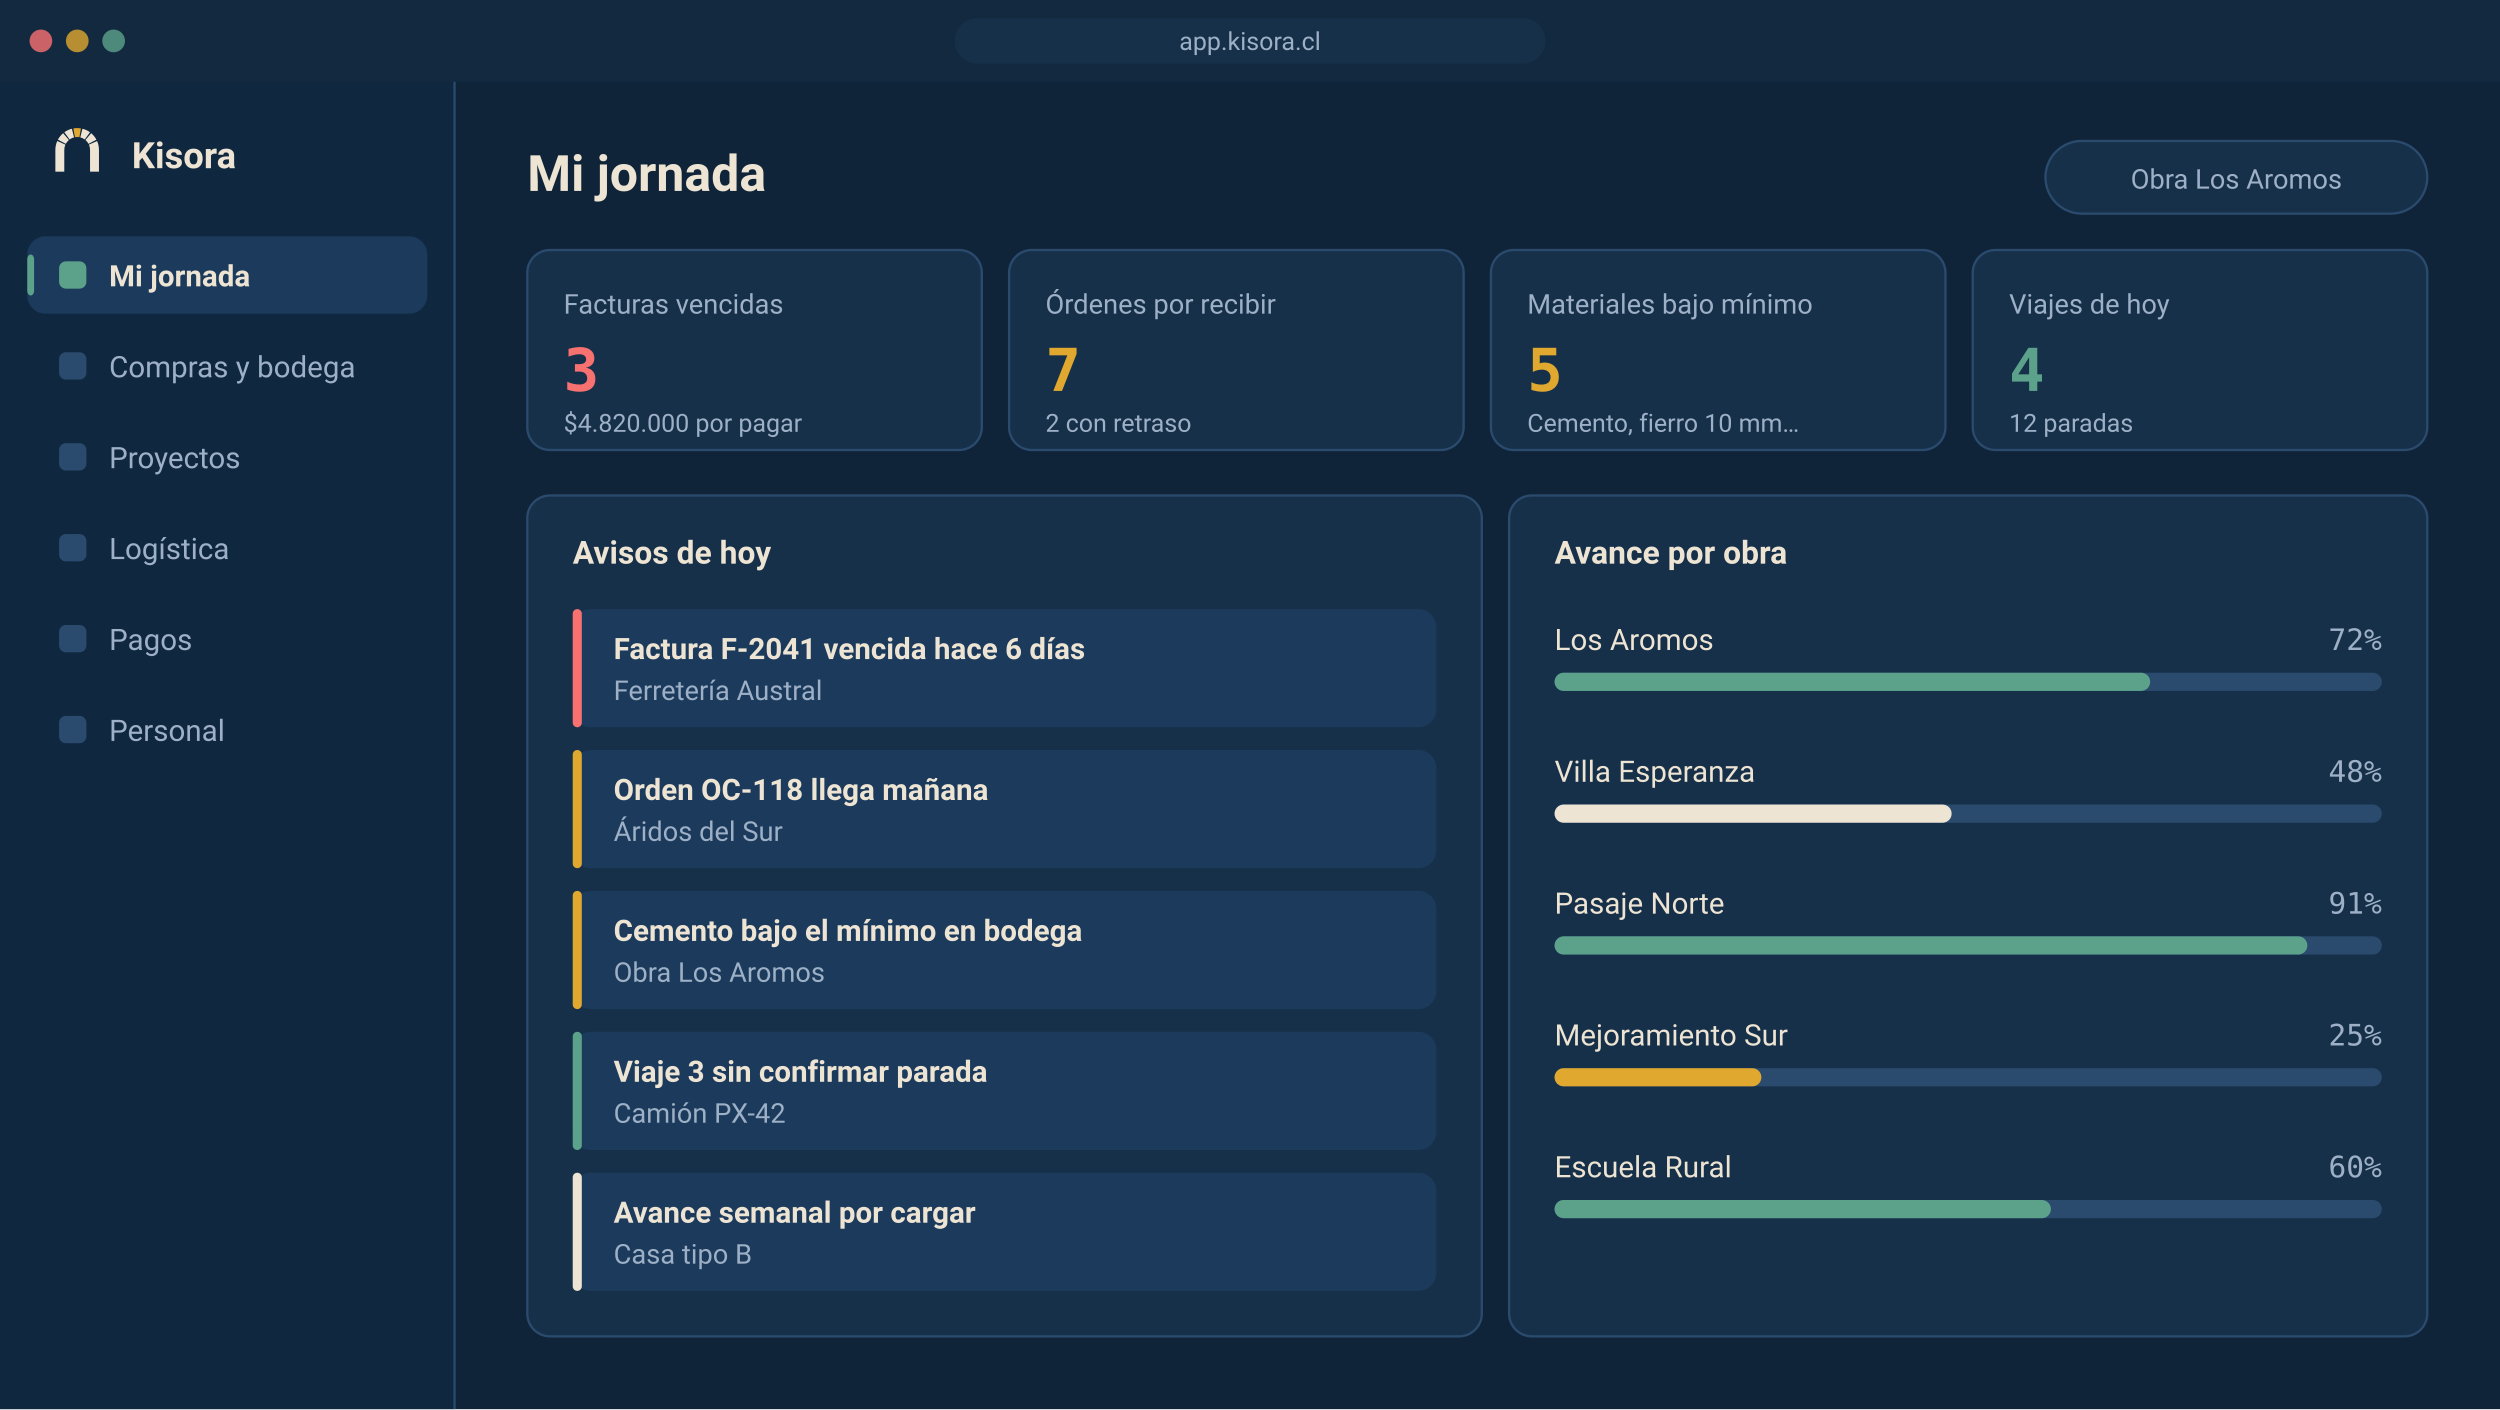
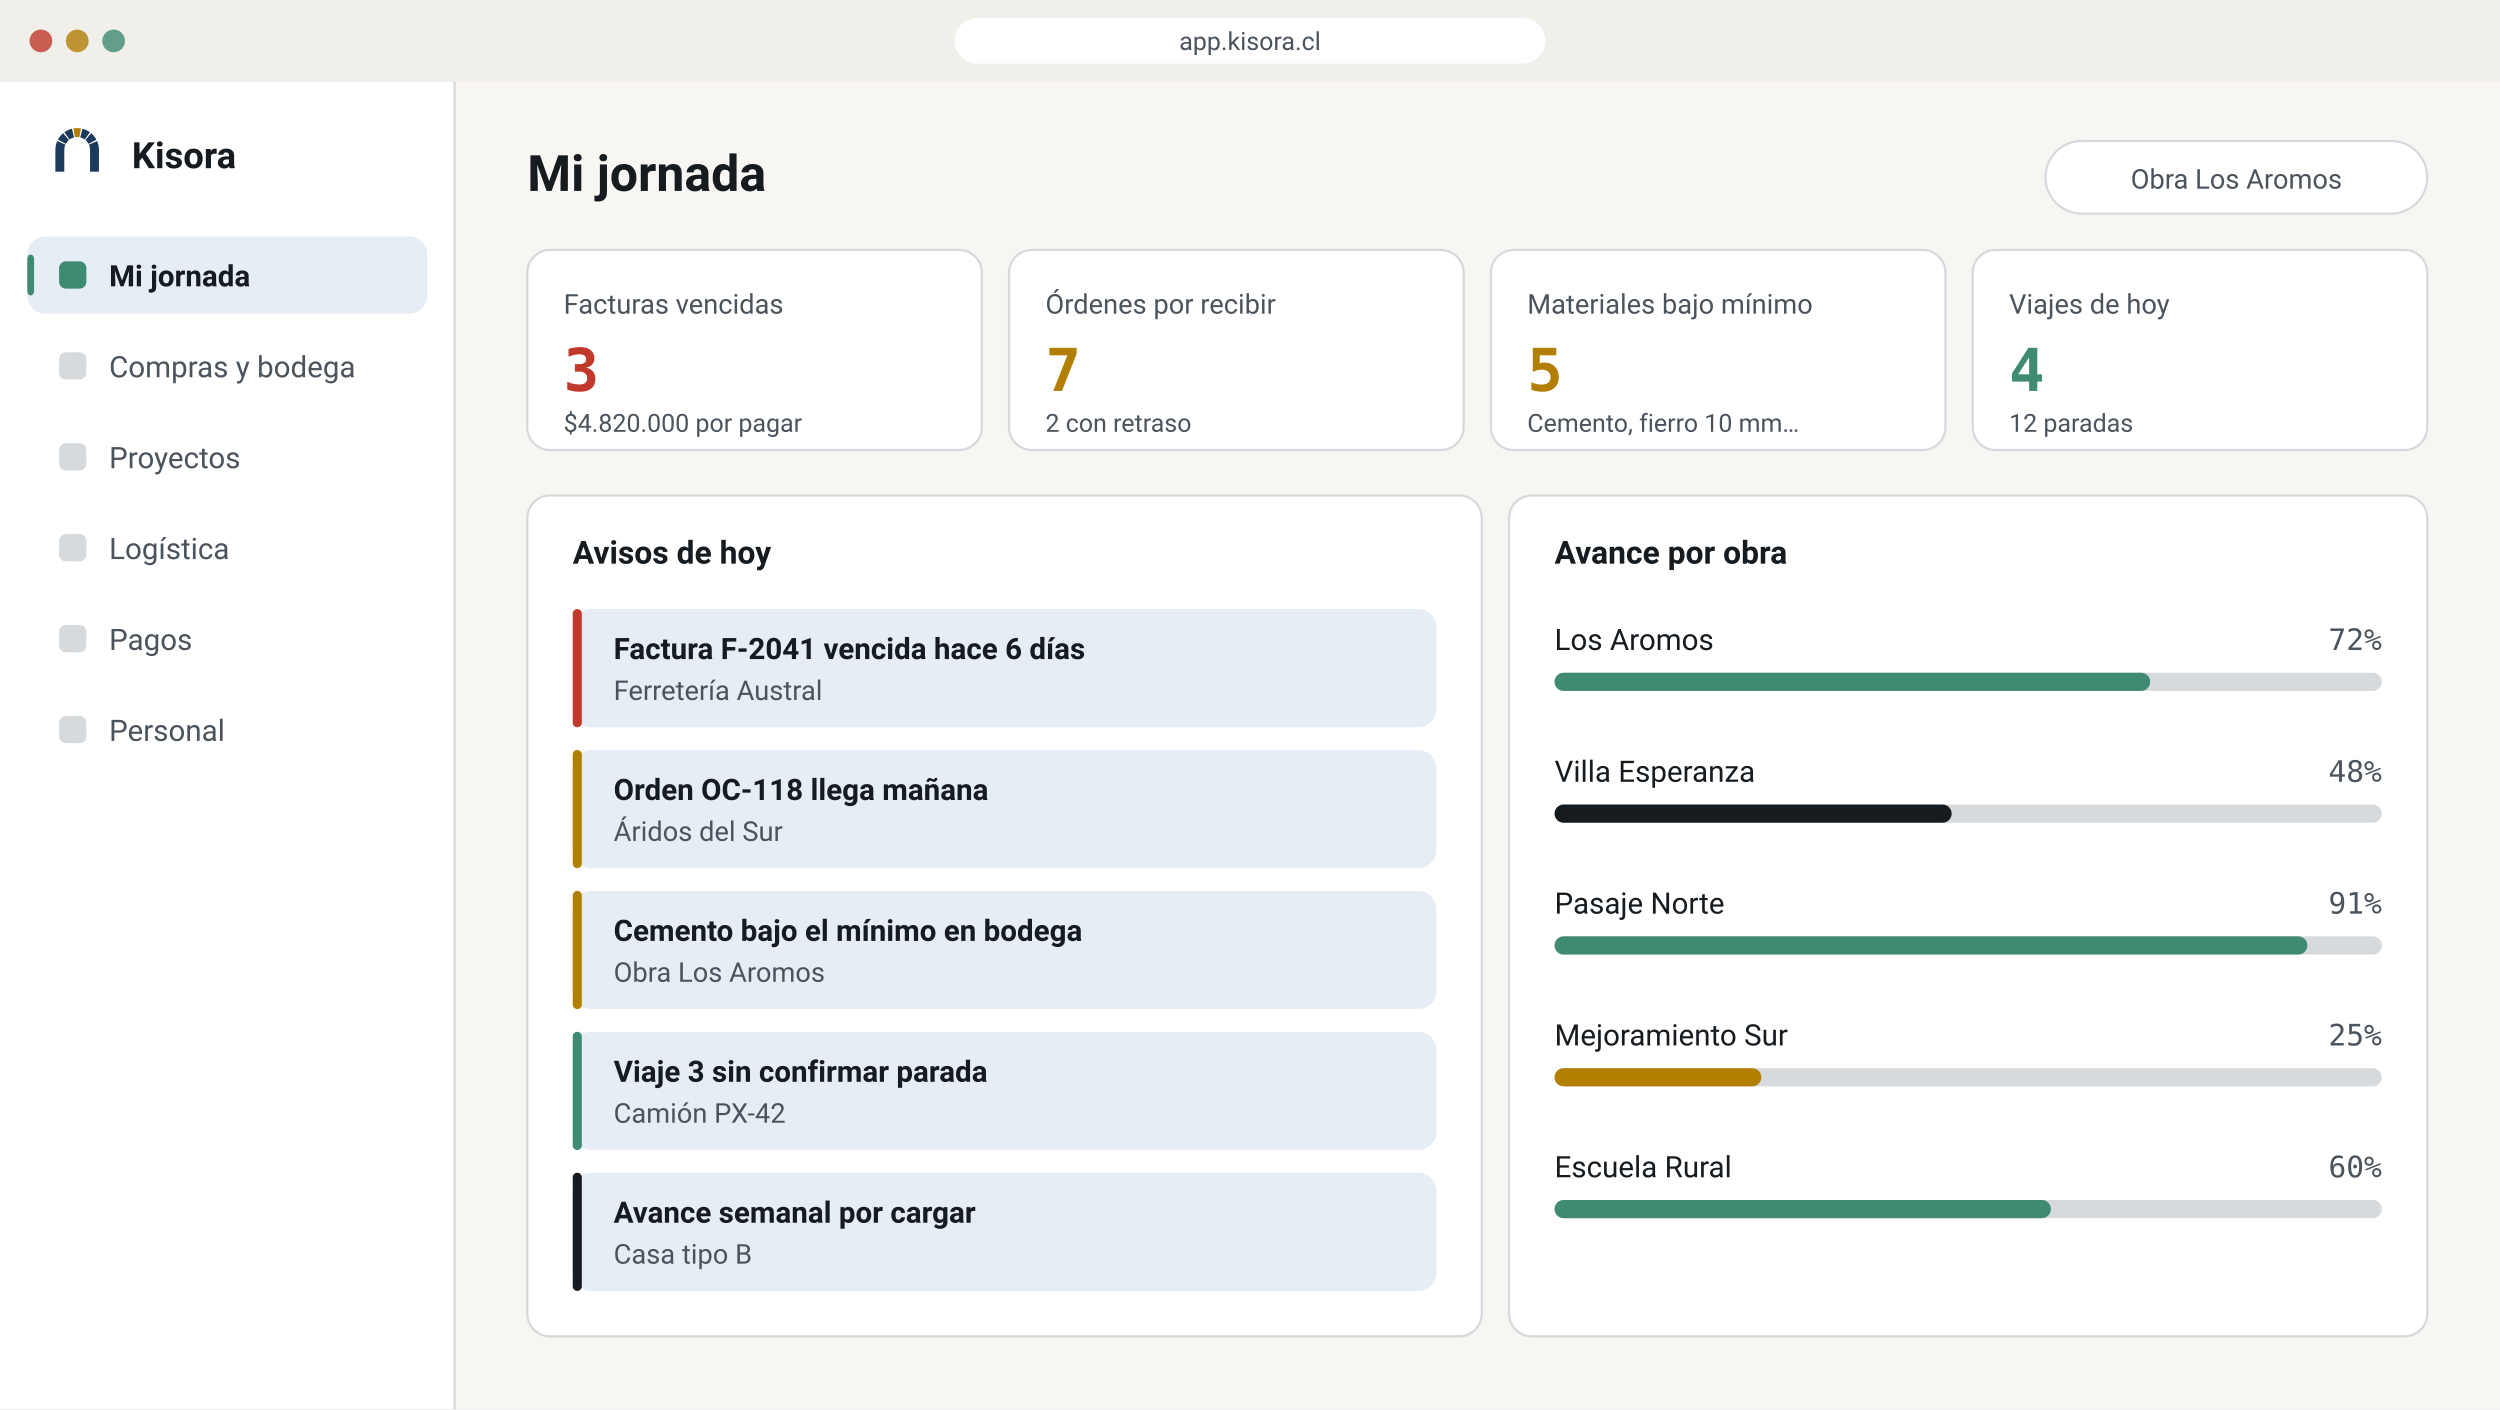
<svg xmlns="http://www.w3.org/2000/svg" viewBox="0 0 1100 620" width="1100" height="620">
-   <rect x="0" y="0" width="1100" height="620" rx="0" fill="#0F2438" />
-   <rect x="0" y="0" width="1100" height="36" rx="0" fill="#12293F" />
-   <circle cx="18" cy="18" r="5" fill="#F87171" fill-opacity=".8" />
-   <circle cx="34" cy="18" r="5" fill="#E0A82E" fill-opacity=".8" />
-   <circle cx="50" cy="18" r="5" fill="#5CA28B" fill-opacity=".8" />
-   <rect x="420" y="8" width="260" height="20" rx="10" fill="#16304A" />
-   <text x="550" y="22" font-size="11" fill="#9DB0C6" font-weight="400" text-anchor="middle" font-family="'Segoe UI',Roboto,Helvetica,Arial,sans-serif">app.kisora.cl</text>
-   <rect x="0" y="36" width="200" height="584" rx="0" fill="#102740" />
-   <line x1="200" y1="36" x2="200" y2="620" stroke="#2B4B6E" />
+   <rect x="0" y="0" width="1100" height="620" rx="0" fill="#F7F6F3" />
+   <rect x="0" y="0" width="1100" height="36" rx="0" fill="#F1EFEA" />
+   <circle cx="18" cy="18" r="5" fill="#C0392B" fill-opacity=".8" />
+   <circle cx="34" cy="18" r="5" fill="#B27F02" fill-opacity=".8" />
+   <circle cx="50" cy="18" r="5" fill="#3F8A72" fill-opacity=".8" />
+   <rect x="420" y="8" width="260" height="20" rx="10" fill="#FFFFFF" />
+   <text x="550" y="22" font-size="11" fill="#4B535D" font-weight="400" text-anchor="middle" font-family="'Segoe UI',Roboto,Helvetica,Arial,sans-serif">app.kisora.cl</text>
+   <rect x="0" y="36" width="200" height="584" rx="0" fill="#FFFFFF" />
+   <line x1="200" y1="36" x2="200" y2="620" stroke="#D6DADC" />
  <g transform="translate(20 52) scale(.109)">
-     <path fill="#E0A82E" d="M112.72 41.34A88 88 0 0 1 143.28 41.34L137.03 76.79A52 52 0 0 0 118.97 76.79Z" />
-     <path fill="#EDE4D3" d="M208.39 92.21A88 88 0 0 1 216 128L216 216L180 216L180 128A52 52 0 0 0 175.5 106.85Z" />
-     <path fill="#EDE4D3" d="M184.57 60.59A88 88 0 0 1 205.7 86.69L173.91 103.59A52 52 0 0 0 161.42 88.17Z" />
-     <path fill="#EDE4D3" d="M149.29 42.61A88 88 0 0 1 179.73 56.81L158.56 85.93A52 52 0 0 0 140.58 77.54Z" />
-     <path fill="#EDE4D3" d="M47.61 92.21A88 88 0 0 0 40 128L40 216L76 216L76 128A52 52 0 0 1 80.5 106.85Z" />
-     <path fill="#EDE4D3" d="M71.43 60.59A88 88 0 0 0 50.3 86.69L82.09 103.59A52 52 0 0 1 94.58 88.17Z" />
-     <path fill="#EDE4D3" d="M106.71 42.61A88 88 0 0 0 76.27 56.81L97.44 85.93A52 52 0 0 1 115.42 77.54Z" />
+     <path fill="#B27F02" d="M112.72 41.34A88 88 0 0 1 143.28 41.34L137.03 76.79A52 52 0 0 0 118.97 76.79Z" />
+     <path fill="#1B3A5C" d="M208.39 92.21A88 88 0 0 1 216 128L216 216L180 216L180 128A52 52 0 0 0 175.5 106.85Z" />
+     <path fill="#1B3A5C" d="M184.57 60.59A88 88 0 0 1 205.7 86.69L173.91 103.59A52 52 0 0 0 161.42 88.17Z" />
+     <path fill="#1B3A5C" d="M149.29 42.61A88 88 0 0 1 179.73 56.81L158.56 85.93A52 52 0 0 0 140.58 77.54Z" />
+     <path fill="#1B3A5C" d="M47.61 92.21A88 88 0 0 0 40 128L40 216L76 216L76 128A52 52 0 0 1 80.5 106.85Z" />
+     <path fill="#1B3A5C" d="M71.43 60.59A88 88 0 0 0 50.3 86.69L82.09 103.59A52 52 0 0 1 94.58 88.17Z" />
+     <path fill="#1B3A5C" d="M106.71 42.61A88 88 0 0 0 76.27 56.81L97.44 85.93A52 52 0 0 1 115.42 77.54Z" />
  </g>
-   <text x="58" y="74" font-size="16" fill="#EDE4D3" font-weight="700" font-family="'Segoe UI',Roboto,Helvetica,Arial,sans-serif">Kisora</text>
-   <rect x="12" y="104" width="176" height="34" rx="8" fill="#1B3A5C" />
-   <rect x="12" y="112" width="3" height="18" rx="2" fill="#5CA28B" />
-   <rect x="26" y="115" width="12" height="12" rx="3" fill="#5CA28B" />
-   <text x="48" y="126" font-size="13" fill="#EDE4D3" font-weight="600" text-anchor="start" font-family="'Segoe UI',Roboto,Helvetica,Arial,sans-serif">Mi jornada</text>
-   <rect x="26" y="155" width="12" height="12" rx="3" fill="#2B4B6E" />
-   <text x="48" y="166" font-size="13" fill="#9DB0C6" font-weight="400" text-anchor="start" font-family="'Segoe UI',Roboto,Helvetica,Arial,sans-serif">Compras y bodega</text>
-   <rect x="26" y="195" width="12" height="12" rx="3" fill="#2B4B6E" />
-   <text x="48" y="206" font-size="13" fill="#9DB0C6" font-weight="400" text-anchor="start" font-family="'Segoe UI',Roboto,Helvetica,Arial,sans-serif">Proyectos</text>
-   <rect x="26" y="235" width="12" height="12" rx="3" fill="#2B4B6E" />
-   <text x="48" y="246" font-size="13" fill="#9DB0C6" font-weight="400" text-anchor="start" font-family="'Segoe UI',Roboto,Helvetica,Arial,sans-serif">Logística</text>
-   <rect x="26" y="275" width="12" height="12" rx="3" fill="#2B4B6E" />
-   <text x="48" y="286" font-size="13" fill="#9DB0C6" font-weight="400" text-anchor="start" font-family="'Segoe UI',Roboto,Helvetica,Arial,sans-serif">Pagos</text>
-   <rect x="26" y="315" width="12" height="12" rx="3" fill="#2B4B6E" />
-   <text x="48" y="326" font-size="13" fill="#9DB0C6" font-weight="400" text-anchor="start" font-family="'Segoe UI',Roboto,Helvetica,Arial,sans-serif">Personal</text>
-   <text x="232" y="84" font-size="22" fill="#EDE4D3" font-weight="700" text-anchor="start" font-family="'Segoe UI',Roboto,Helvetica,Arial,sans-serif">Mi jornada</text>
-   <rect x="900" y="62" width="168" height="32" rx="16" fill="#16304A" stroke="#2B4B6E" />
-   <text x="984" y="83" font-size="12" fill="#9DB0C6" font-weight="400" text-anchor="middle" font-family="'Segoe UI',Roboto,Helvetica,Arial,sans-serif">Obra Los Aromos</text>
-   <rect x="232" y="110" width="200" height="88" rx="10" fill="#16304A" stroke="#2B4B6E" />
-   <text x="248" y="138" font-size="12" fill="#9DB0C6" font-weight="400" text-anchor="start" font-family="'Segoe UI',Roboto,Helvetica,Arial,sans-serif">Facturas vencidas</text>
-   <text x="248" y="172" font-size="26" fill="#F87171" font-weight="700" text-anchor="start" font-family="ui-monospace,Consolas,Menlo,monospace">3</text>
-   <text x="248" y="190" font-size="11" fill="#9DB0C6" font-weight="400" text-anchor="start" font-family="'Segoe UI',Roboto,Helvetica,Arial,sans-serif">$4.820.000 por pagar</text>
-   <rect x="444" y="110" width="200" height="88" rx="10" fill="#16304A" stroke="#2B4B6E" />
-   <text x="460" y="138" font-size="12" fill="#9DB0C6" font-weight="400" text-anchor="start" font-family="'Segoe UI',Roboto,Helvetica,Arial,sans-serif">Órdenes por recibir</text>
-   <text x="460" y="172" font-size="26" fill="#E0A82E" font-weight="700" text-anchor="start" font-family="ui-monospace,Consolas,Menlo,monospace">7</text>
-   <text x="460" y="190" font-size="11" fill="#9DB0C6" font-weight="400" text-anchor="start" font-family="'Segoe UI',Roboto,Helvetica,Arial,sans-serif">2 con retraso</text>
-   <rect x="656" y="110" width="200" height="88" rx="10" fill="#16304A" stroke="#2B4B6E" />
-   <text x="672" y="138" font-size="12" fill="#9DB0C6" font-weight="400" text-anchor="start" font-family="'Segoe UI',Roboto,Helvetica,Arial,sans-serif">Materiales bajo mínimo</text>
-   <text x="672" y="172" font-size="26" fill="#E0A82E" font-weight="700" text-anchor="start" font-family="ui-monospace,Consolas,Menlo,monospace">5</text>
-   <text x="672" y="190" font-size="11" fill="#9DB0C6" font-weight="400" text-anchor="start" font-family="'Segoe UI',Roboto,Helvetica,Arial,sans-serif">Cemento, fierro 10 mm…</text>
-   <rect x="868" y="110" width="200" height="88" rx="10" fill="#16304A" stroke="#2B4B6E" />
-   <text x="884" y="138" font-size="12" fill="#9DB0C6" font-weight="400" text-anchor="start" font-family="'Segoe UI',Roboto,Helvetica,Arial,sans-serif">Viajes de hoy</text>
-   <text x="884" y="172" font-size="26" fill="#5CA28B" font-weight="700" text-anchor="start" font-family="ui-monospace,Consolas,Menlo,monospace">4</text>
-   <text x="884" y="190" font-size="11" fill="#9DB0C6" font-weight="400" text-anchor="start" font-family="'Segoe UI',Roboto,Helvetica,Arial,sans-serif">12 paradas</text>
-   <rect x="232" y="218" width="420" height="370" rx="10" fill="#16304A" stroke="#2B4B6E" />
-   <text x="252" y="248" font-size="14" fill="#EDE4D3" font-weight="700" text-anchor="start" font-family="'Segoe UI',Roboto,Helvetica,Arial,sans-serif">Avisos de hoy</text>
-   <rect x="252" y="268" width="380" height="52" rx="8" fill="#1B3A5C" />
-   <rect x="252" y="268" width="4" height="52" rx="2" fill="#F87171" />
-   <text x="270" y="290" font-size="13" fill="#EDE4D3" font-weight="600" text-anchor="start" font-family="'Segoe UI',Roboto,Helvetica,Arial,sans-serif">Factura F-2041 vencida hace 6 días</text>
-   <text x="270" y="308" font-size="12" fill="#9DB0C6" font-weight="400" text-anchor="start" font-family="'Segoe UI',Roboto,Helvetica,Arial,sans-serif">Ferretería Austral</text>
-   <rect x="252" y="330" width="380" height="52" rx="8" fill="#1B3A5C" />
-   <rect x="252" y="330" width="4" height="52" rx="2" fill="#E0A82E" />
-   <text x="270" y="352" font-size="13" fill="#EDE4D3" font-weight="600" text-anchor="start" font-family="'Segoe UI',Roboto,Helvetica,Arial,sans-serif">Orden OC-118 llega mañana</text>
-   <text x="270" y="370" font-size="12" fill="#9DB0C6" font-weight="400" text-anchor="start" font-family="'Segoe UI',Roboto,Helvetica,Arial,sans-serif">Áridos del Sur</text>
-   <rect x="252" y="392" width="380" height="52" rx="8" fill="#1B3A5C" />
-   <rect x="252" y="392" width="4" height="52" rx="2" fill="#E0A82E" />
-   <text x="270" y="414" font-size="13" fill="#EDE4D3" font-weight="600" text-anchor="start" font-family="'Segoe UI',Roboto,Helvetica,Arial,sans-serif">Cemento bajo el mínimo en bodega</text>
-   <text x="270" y="432" font-size="12" fill="#9DB0C6" font-weight="400" text-anchor="start" font-family="'Segoe UI',Roboto,Helvetica,Arial,sans-serif">Obra Los Aromos</text>
-   <rect x="252" y="454" width="380" height="52" rx="8" fill="#1B3A5C" />
-   <rect x="252" y="454" width="4" height="52" rx="2" fill="#5CA28B" />
-   <text x="270" y="476" font-size="13" fill="#EDE4D3" font-weight="600" text-anchor="start" font-family="'Segoe UI',Roboto,Helvetica,Arial,sans-serif">Viaje 3 sin confirmar parada</text>
-   <text x="270" y="494" font-size="12" fill="#9DB0C6" font-weight="400" text-anchor="start" font-family="'Segoe UI',Roboto,Helvetica,Arial,sans-serif">Camión PX-42</text>
-   <rect x="252" y="516" width="380" height="52" rx="8" fill="#1B3A5C" />
-   <rect x="252" y="516" width="4" height="52" rx="2" fill="#EDE4D3" />
-   <text x="270" y="538" font-size="13" fill="#EDE4D3" font-weight="600" text-anchor="start" font-family="'Segoe UI',Roboto,Helvetica,Arial,sans-serif">Avance semanal por cargar</text>
-   <text x="270" y="556" font-size="12" fill="#9DB0C6" font-weight="400" text-anchor="start" font-family="'Segoe UI',Roboto,Helvetica,Arial,sans-serif">Casa tipo B</text>
-   <rect x="664" y="218" width="404" height="370" rx="10" fill="#16304A" stroke="#2B4B6E" />
-   <text x="684" y="248" font-size="14" fill="#EDE4D3" font-weight="700" text-anchor="start" font-family="'Segoe UI',Roboto,Helvetica,Arial,sans-serif">Avance por obra</text>
-   <text x="684" y="286" font-size="13" fill="#EDE4D3" font-weight="400" text-anchor="start" font-family="'Segoe UI',Roboto,Helvetica,Arial,sans-serif">Los Aromos</text>
-   <text x="1048" y="286" font-size="13" fill="#9DB0C6" font-weight="400" text-anchor="end" font-family="ui-monospace,Consolas,Menlo,monospace">72%</text>
-   <rect x="684" y="296" width="364" height="8" rx="4" fill="#2B4B6E" />
-   <rect x="684" y="296" width="262.08" height="8" rx="4" fill="#5CA28B" />
-   <text x="684" y="344" font-size="13" fill="#EDE4D3" font-weight="400" text-anchor="start" font-family="'Segoe UI',Roboto,Helvetica,Arial,sans-serif">Villa Esperanza</text>
-   <text x="1048" y="344" font-size="13" fill="#9DB0C6" font-weight="400" text-anchor="end" font-family="ui-monospace,Consolas,Menlo,monospace">48%</text>
-   <rect x="684" y="354" width="364" height="8" rx="4" fill="#2B4B6E" />
-   <rect x="684" y="354" width="174.72" height="8" rx="4" fill="#EDE4D3" />
-   <text x="684" y="402" font-size="13" fill="#EDE4D3" font-weight="400" text-anchor="start" font-family="'Segoe UI',Roboto,Helvetica,Arial,sans-serif">Pasaje Norte</text>
-   <text x="1048" y="402" font-size="13" fill="#9DB0C6" font-weight="400" text-anchor="end" font-family="ui-monospace,Consolas,Menlo,monospace">91%</text>
-   <rect x="684" y="412" width="364" height="8" rx="4" fill="#2B4B6E" />
-   <rect x="684" y="412" width="331.24" height="8" rx="4" fill="#5CA28B" />
-   <text x="684" y="460" font-size="13" fill="#EDE4D3" font-weight="400" text-anchor="start" font-family="'Segoe UI',Roboto,Helvetica,Arial,sans-serif">Mejoramiento Sur</text>
-   <text x="1048" y="460" font-size="13" fill="#9DB0C6" font-weight="400" text-anchor="end" font-family="ui-monospace,Consolas,Menlo,monospace">25%</text>
-   <rect x="684" y="470" width="364" height="8" rx="4" fill="#2B4B6E" />
-   <rect x="684" y="470" width="91.0" height="8" rx="4" fill="#E0A82E" />
-   <text x="684" y="518" font-size="13" fill="#EDE4D3" font-weight="400" text-anchor="start" font-family="'Segoe UI',Roboto,Helvetica,Arial,sans-serif">Escuela Rural</text>
-   <text x="1048" y="518" font-size="13" fill="#9DB0C6" font-weight="400" text-anchor="end" font-family="ui-monospace,Consolas,Menlo,monospace">60%</text>
-   <rect x="684" y="528" width="364" height="8" rx="4" fill="#2B4B6E" />
-   <rect x="684" y="528" width="218.4" height="8" rx="4" fill="#5CA28B" />
+   <text x="58" y="74" font-size="16" fill="#161B20" font-weight="700" font-family="'Segoe UI',Roboto,Helvetica,Arial,sans-serif">Kisora</text>
+   <rect x="12" y="104" width="176" height="34" rx="8" fill="#E6EDF5" />
+   <rect x="12" y="112" width="3" height="18" rx="2" fill="#3F8A72" />
+   <rect x="26" y="115" width="12" height="12" rx="3" fill="#3F8A72" />
+   <text x="48" y="126" font-size="13" fill="#161B20" font-weight="600" text-anchor="start" font-family="'Segoe UI',Roboto,Helvetica,Arial,sans-serif">Mi jornada</text>
+   <rect x="26" y="155" width="12" height="12" rx="3" fill="#D6DADC" />
+   <text x="48" y="166" font-size="13" fill="#4B535D" font-weight="400" text-anchor="start" font-family="'Segoe UI',Roboto,Helvetica,Arial,sans-serif">Compras y bodega</text>
+   <rect x="26" y="195" width="12" height="12" rx="3" fill="#D6DADC" />
+   <text x="48" y="206" font-size="13" fill="#4B535D" font-weight="400" text-anchor="start" font-family="'Segoe UI',Roboto,Helvetica,Arial,sans-serif">Proyectos</text>
+   <rect x="26" y="235" width="12" height="12" rx="3" fill="#D6DADC" />
+   <text x="48" y="246" font-size="13" fill="#4B535D" font-weight="400" text-anchor="start" font-family="'Segoe UI',Roboto,Helvetica,Arial,sans-serif">Logística</text>
+   <rect x="26" y="275" width="12" height="12" rx="3" fill="#D6DADC" />
+   <text x="48" y="286" font-size="13" fill="#4B535D" font-weight="400" text-anchor="start" font-family="'Segoe UI',Roboto,Helvetica,Arial,sans-serif">Pagos</text>
+   <rect x="26" y="315" width="12" height="12" rx="3" fill="#D6DADC" />
+   <text x="48" y="326" font-size="13" fill="#4B535D" font-weight="400" text-anchor="start" font-family="'Segoe UI',Roboto,Helvetica,Arial,sans-serif">Personal</text>
+   <text x="232" y="84" font-size="22" fill="#161B20" font-weight="700" text-anchor="start" font-family="'Segoe UI',Roboto,Helvetica,Arial,sans-serif">Mi jornada</text>
+   <rect x="900" y="62" width="168" height="32" rx="16" fill="#FFFFFF" stroke="#D6DADC" />
+   <text x="984" y="83" font-size="12" fill="#4B535D" font-weight="400" text-anchor="middle" font-family="'Segoe UI',Roboto,Helvetica,Arial,sans-serif">Obra Los Aromos</text>
+   <rect x="232" y="110" width="200" height="88" rx="10" fill="#FFFFFF" stroke="#D6DADC" />
+   <text x="248" y="138" font-size="12" fill="#4B535D" font-weight="400" text-anchor="start" font-family="'Segoe UI',Roboto,Helvetica,Arial,sans-serif">Facturas vencidas</text>
+   <text x="248" y="172" font-size="26" fill="#C0392B" font-weight="700" text-anchor="start" font-family="ui-monospace,Consolas,Menlo,monospace">3</text>
+   <text x="248" y="190" font-size="11" fill="#4B535D" font-weight="400" text-anchor="start" font-family="'Segoe UI',Roboto,Helvetica,Arial,sans-serif">$4.820.000 por pagar</text>
+   <rect x="444" y="110" width="200" height="88" rx="10" fill="#FFFFFF" stroke="#D6DADC" />
+   <text x="460" y="138" font-size="12" fill="#4B535D" font-weight="400" text-anchor="start" font-family="'Segoe UI',Roboto,Helvetica,Arial,sans-serif">Órdenes por recibir</text>
+   <text x="460" y="172" font-size="26" fill="#B27F02" font-weight="700" text-anchor="start" font-family="ui-monospace,Consolas,Menlo,monospace">7</text>
+   <text x="460" y="190" font-size="11" fill="#4B535D" font-weight="400" text-anchor="start" font-family="'Segoe UI',Roboto,Helvetica,Arial,sans-serif">2 con retraso</text>
+   <rect x="656" y="110" width="200" height="88" rx="10" fill="#FFFFFF" stroke="#D6DADC" />
+   <text x="672" y="138" font-size="12" fill="#4B535D" font-weight="400" text-anchor="start" font-family="'Segoe UI',Roboto,Helvetica,Arial,sans-serif">Materiales bajo mínimo</text>
+   <text x="672" y="172" font-size="26" fill="#B27F02" font-weight="700" text-anchor="start" font-family="ui-monospace,Consolas,Menlo,monospace">5</text>
+   <text x="672" y="190" font-size="11" fill="#4B535D" font-weight="400" text-anchor="start" font-family="'Segoe UI',Roboto,Helvetica,Arial,sans-serif">Cemento, fierro 10 mm…</text>
+   <rect x="868" y="110" width="200" height="88" rx="10" fill="#FFFFFF" stroke="#D6DADC" />
+   <text x="884" y="138" font-size="12" fill="#4B535D" font-weight="400" text-anchor="start" font-family="'Segoe UI',Roboto,Helvetica,Arial,sans-serif">Viajes de hoy</text>
+   <text x="884" y="172" font-size="26" fill="#3F8A72" font-weight="700" text-anchor="start" font-family="ui-monospace,Consolas,Menlo,monospace">4</text>
+   <text x="884" y="190" font-size="11" fill="#4B535D" font-weight="400" text-anchor="start" font-family="'Segoe UI',Roboto,Helvetica,Arial,sans-serif">12 paradas</text>
+   <rect x="232" y="218" width="420" height="370" rx="10" fill="#FFFFFF" stroke="#D6DADC" />
+   <text x="252" y="248" font-size="14" fill="#161B20" font-weight="700" text-anchor="start" font-family="'Segoe UI',Roboto,Helvetica,Arial,sans-serif">Avisos de hoy</text>
+   <rect x="252" y="268" width="380" height="52" rx="8" fill="#E6EDF5" />
+   <rect x="252" y="268" width="4" height="52" rx="2" fill="#C0392B" />
+   <text x="270" y="290" font-size="13" fill="#161B20" font-weight="600" text-anchor="start" font-family="'Segoe UI',Roboto,Helvetica,Arial,sans-serif">Factura F-2041 vencida hace 6 días</text>
+   <text x="270" y="308" font-size="12" fill="#4B535D" font-weight="400" text-anchor="start" font-family="'Segoe UI',Roboto,Helvetica,Arial,sans-serif">Ferretería Austral</text>
+   <rect x="252" y="330" width="380" height="52" rx="8" fill="#E6EDF5" />
+   <rect x="252" y="330" width="4" height="52" rx="2" fill="#B27F02" />
+   <text x="270" y="352" font-size="13" fill="#161B20" font-weight="600" text-anchor="start" font-family="'Segoe UI',Roboto,Helvetica,Arial,sans-serif">Orden OC-118 llega mañana</text>
+   <text x="270" y="370" font-size="12" fill="#4B535D" font-weight="400" text-anchor="start" font-family="'Segoe UI',Roboto,Helvetica,Arial,sans-serif">Áridos del Sur</text>
+   <rect x="252" y="392" width="380" height="52" rx="8" fill="#E6EDF5" />
+   <rect x="252" y="392" width="4" height="52" rx="2" fill="#B27F02" />
+   <text x="270" y="414" font-size="13" fill="#161B20" font-weight="600" text-anchor="start" font-family="'Segoe UI',Roboto,Helvetica,Arial,sans-serif">Cemento bajo el mínimo en bodega</text>
+   <text x="270" y="432" font-size="12" fill="#4B535D" font-weight="400" text-anchor="start" font-family="'Segoe UI',Roboto,Helvetica,Arial,sans-serif">Obra Los Aromos</text>
+   <rect x="252" y="454" width="380" height="52" rx="8" fill="#E6EDF5" />
+   <rect x="252" y="454" width="4" height="52" rx="2" fill="#3F8A72" />
+   <text x="270" y="476" font-size="13" fill="#161B20" font-weight="600" text-anchor="start" font-family="'Segoe UI',Roboto,Helvetica,Arial,sans-serif">Viaje 3 sin confirmar parada</text>
+   <text x="270" y="494" font-size="12" fill="#4B535D" font-weight="400" text-anchor="start" font-family="'Segoe UI',Roboto,Helvetica,Arial,sans-serif">Camión PX-42</text>
+   <rect x="252" y="516" width="380" height="52" rx="8" fill="#E6EDF5" />
+   <rect x="252" y="516" width="4" height="52" rx="2" fill="#161B20" />
+   <text x="270" y="538" font-size="13" fill="#161B20" font-weight="600" text-anchor="start" font-family="'Segoe UI',Roboto,Helvetica,Arial,sans-serif">Avance semanal por cargar</text>
+   <text x="270" y="556" font-size="12" fill="#4B535D" font-weight="400" text-anchor="start" font-family="'Segoe UI',Roboto,Helvetica,Arial,sans-serif">Casa tipo B</text>
+   <rect x="664" y="218" width="404" height="370" rx="10" fill="#FFFFFF" stroke="#D6DADC" />
+   <text x="684" y="248" font-size="14" fill="#161B20" font-weight="700" text-anchor="start" font-family="'Segoe UI',Roboto,Helvetica,Arial,sans-serif">Avance por obra</text>
+   <text x="684" y="286" font-size="13" fill="#161B20" font-weight="400" text-anchor="start" font-family="'Segoe UI',Roboto,Helvetica,Arial,sans-serif">Los Aromos</text>
+   <text x="1048" y="286" font-size="13" fill="#4B535D" font-weight="400" text-anchor="end" font-family="ui-monospace,Consolas,Menlo,monospace">72%</text>
+   <rect x="684" y="296" width="364" height="8" rx="4" fill="#D6DADC" />
+   <rect x="684" y="296" width="262.08" height="8" rx="4" fill="#3F8A72" />
+   <text x="684" y="344" font-size="13" fill="#161B20" font-weight="400" text-anchor="start" font-family="'Segoe UI',Roboto,Helvetica,Arial,sans-serif">Villa Esperanza</text>
+   <text x="1048" y="344" font-size="13" fill="#4B535D" font-weight="400" text-anchor="end" font-family="ui-monospace,Consolas,Menlo,monospace">48%</text>
+   <rect x="684" y="354" width="364" height="8" rx="4" fill="#D6DADC" />
+   <rect x="684" y="354" width="174.72" height="8" rx="4" fill="#161B20" />
+   <text x="684" y="402" font-size="13" fill="#161B20" font-weight="400" text-anchor="start" font-family="'Segoe UI',Roboto,Helvetica,Arial,sans-serif">Pasaje Norte</text>
+   <text x="1048" y="402" font-size="13" fill="#4B535D" font-weight="400" text-anchor="end" font-family="ui-monospace,Consolas,Menlo,monospace">91%</text>
+   <rect x="684" y="412" width="364" height="8" rx="4" fill="#D6DADC" />
+   <rect x="684" y="412" width="331.24" height="8" rx="4" fill="#3F8A72" />
+   <text x="684" y="460" font-size="13" fill="#161B20" font-weight="400" text-anchor="start" font-family="'Segoe UI',Roboto,Helvetica,Arial,sans-serif">Mejoramiento Sur</text>
+   <text x="1048" y="460" font-size="13" fill="#4B535D" font-weight="400" text-anchor="end" font-family="ui-monospace,Consolas,Menlo,monospace">25%</text>
+   <rect x="684" y="470" width="364" height="8" rx="4" fill="#D6DADC" />
+   <rect x="684" y="470" width="91.0" height="8" rx="4" fill="#B27F02" />
+   <text x="684" y="518" font-size="13" fill="#161B20" font-weight="400" text-anchor="start" font-family="'Segoe UI',Roboto,Helvetica,Arial,sans-serif">Escuela Rural</text>
+   <text x="1048" y="518" font-size="13" fill="#4B535D" font-weight="400" text-anchor="end" font-family="ui-monospace,Consolas,Menlo,monospace">60%</text>
+   <rect x="684" y="528" width="364" height="8" rx="4" fill="#D6DADC" />
+   <rect x="684" y="528" width="218.4" height="8" rx="4" fill="#3F8A72" />
</svg>
